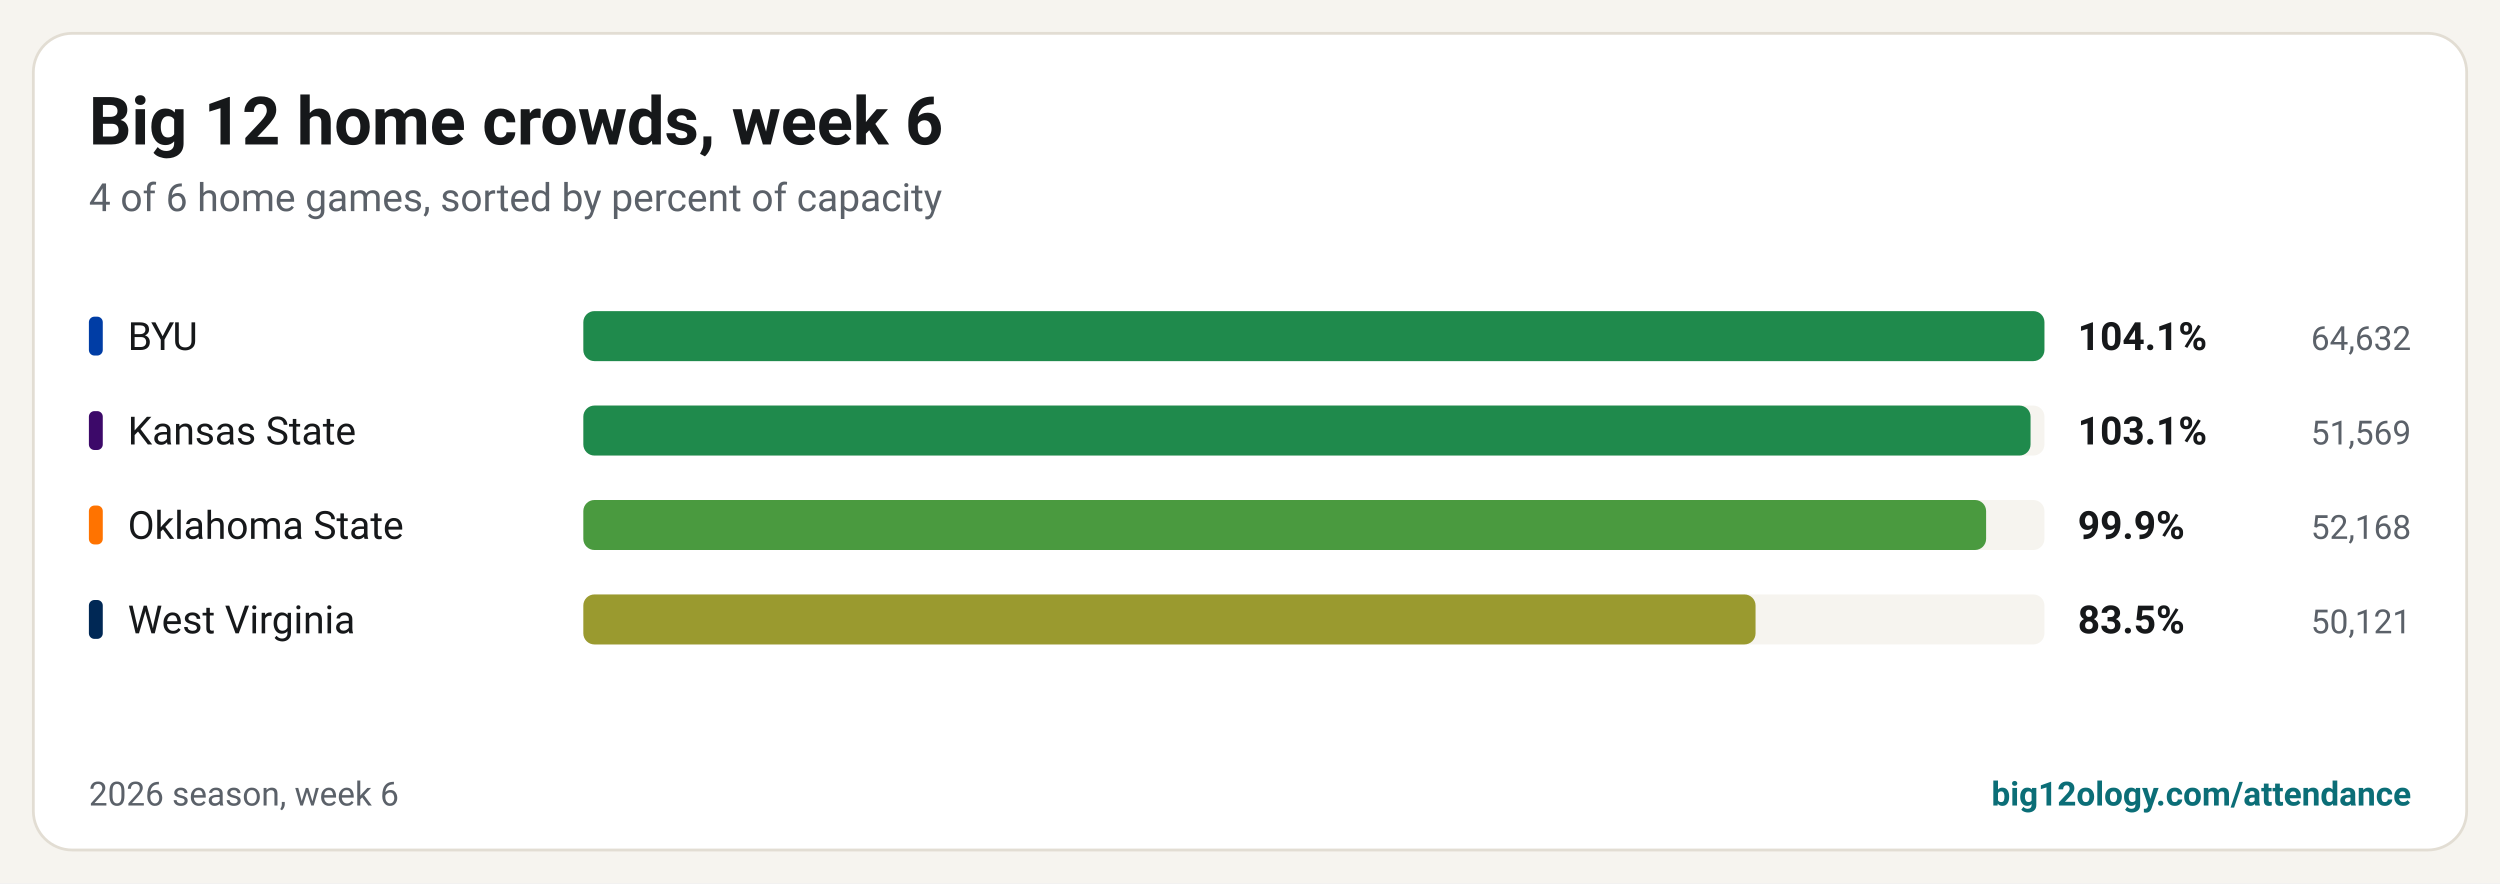
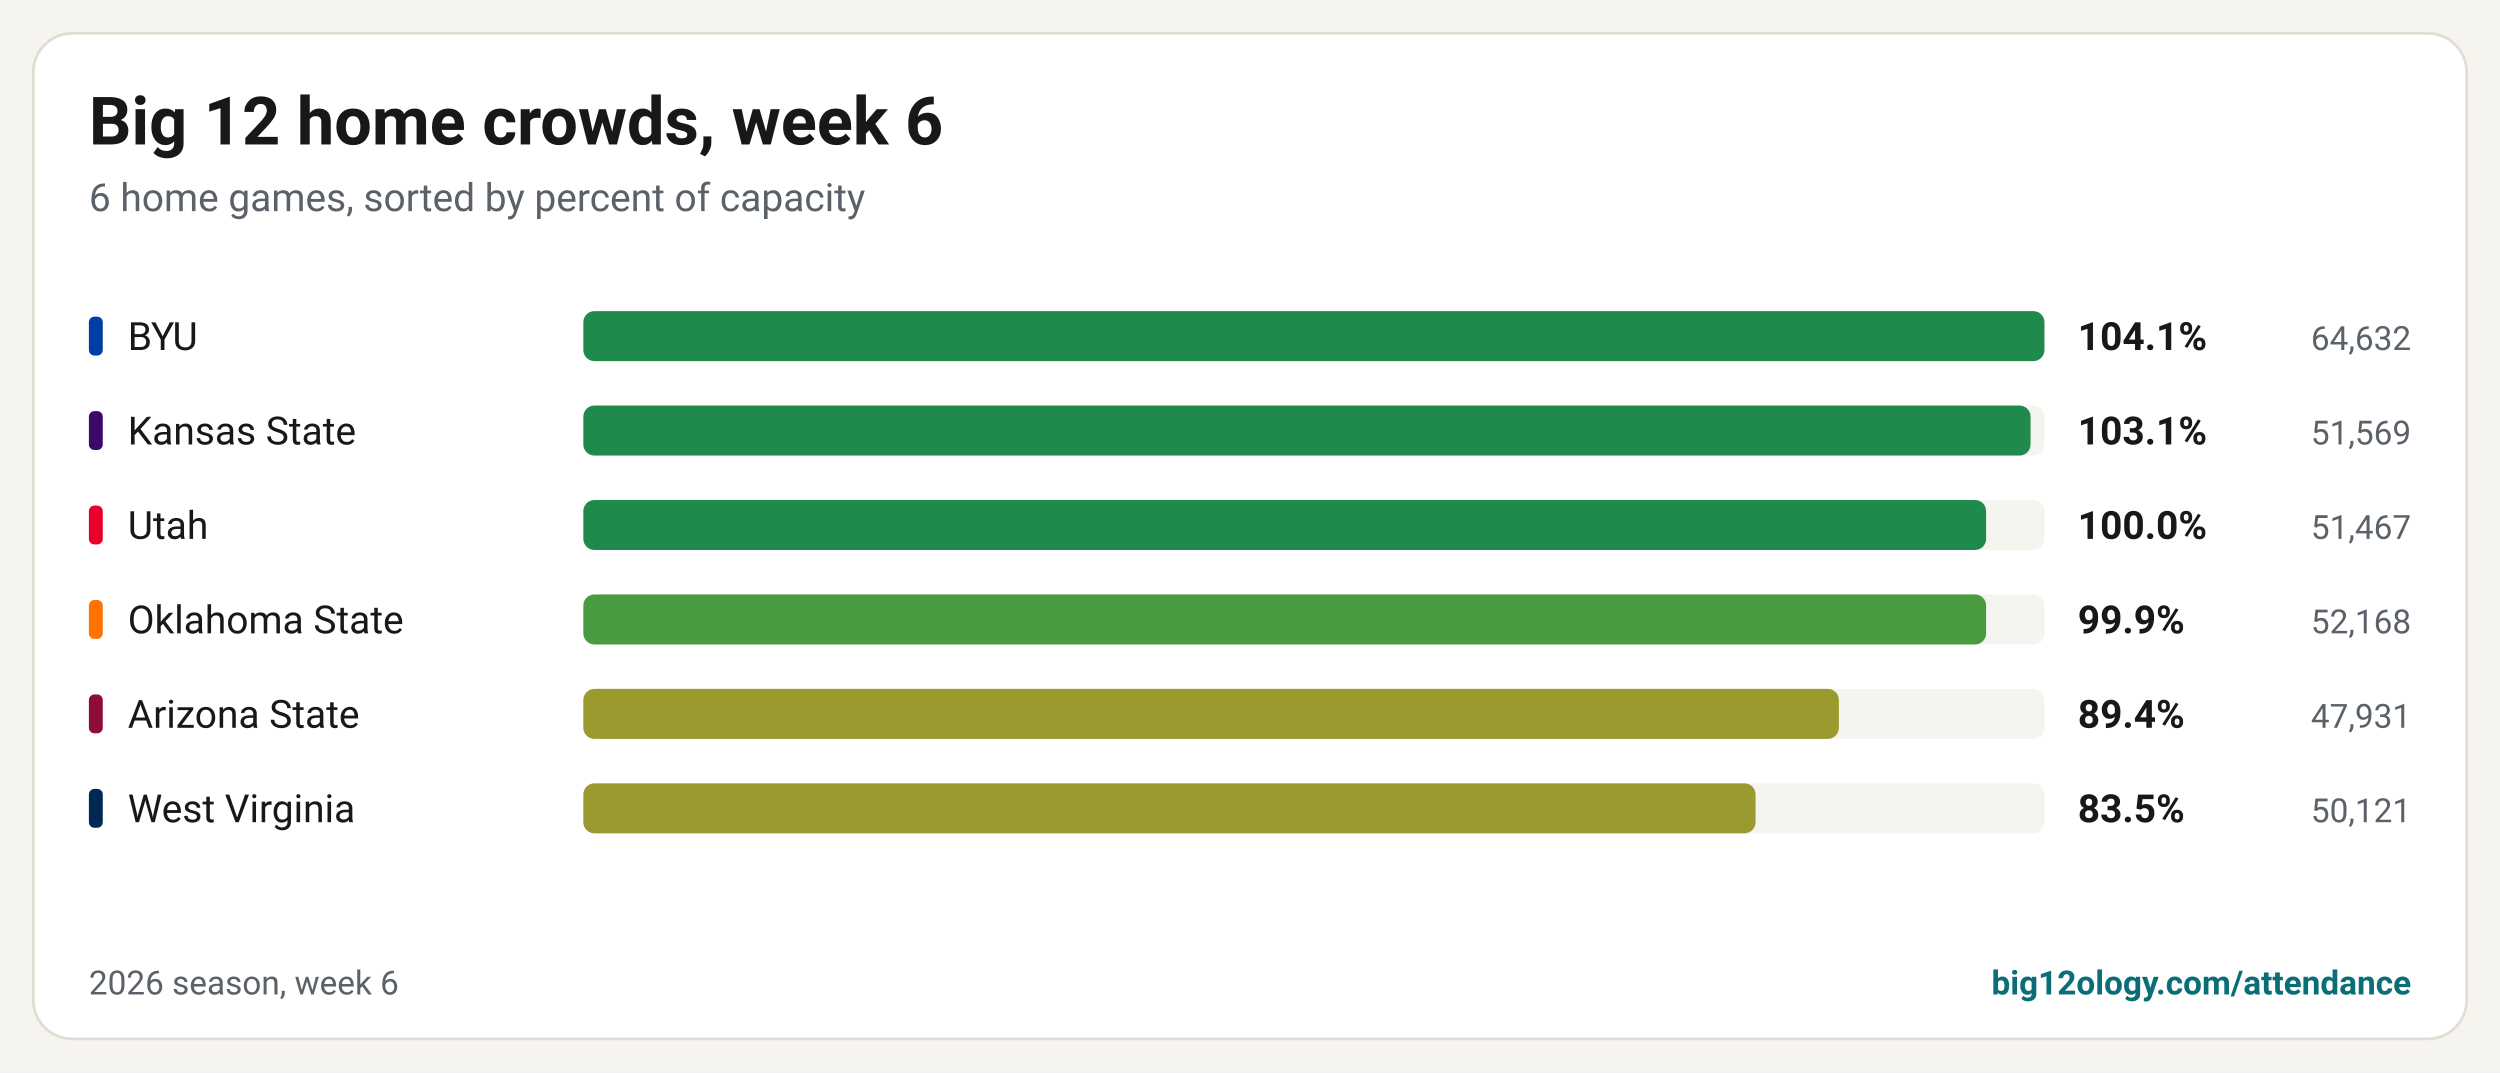
- <svg xmlns="http://www.w3.org/2000/svg" width="900" height="318" viewBox="0 0 900 318" role="img" aria-label="Big 12 home crowds, week 6. 4 of 6 home games, sorted by percent of capacity">
-   <rect width="900" height="318" fill="#f6f4ef" />
-   <rect x="12" y="12" width="876" height="294" rx="14" fill="#ffffff" stroke="#e2ddd3" />
+ <svg xmlns="http://www.w3.org/2000/svg" width="900" height="386" viewBox="0 0 900 386" role="img" aria-label="Big 12 home crowds, week 6. 6 home games, sorted by percent of capacity">
+   <rect width="900" height="386" fill="#f6f4ef" />
+   <rect x="12" y="12" width="876" height="362" rx="14" fill="#ffffff" stroke="#e2ddd3" />
  <text x="32" y="52" font-family="-apple-system, BlinkMacSystemFont, 'Segoe UI', Roboto, Helvetica, Arial, sans-serif" font-size="24" font-weight="700" fill="#16181A">Big 12 home crowds, week 6</text>
-   <text x="32" y="76" font-family="-apple-system, BlinkMacSystemFont, 'Segoe UI', Roboto, Helvetica, Arial, sans-serif" font-size="14" fill="#5b6169">4 of 6 home games, sorted by percent of capacity</text>
+   <text x="32" y="76" font-family="-apple-system, BlinkMacSystemFont, 'Segoe UI', Roboto, Helvetica, Arial, sans-serif" font-size="14" fill="#5b6169">6 home games, sorted by percent of capacity</text>
  <rect x="32" y="114" width="5" height="14" rx="2" fill="#003da5" />
  <text x="46" y="126" font-family="-apple-system, BlinkMacSystemFont, 'Segoe UI', Roboto, Helvetica, Arial, sans-serif" font-size="14" fill="#16181A">BYU</text>
  <rect x="210" y="112" width="526" height="18" rx="4" fill="#f6f4ef" />
  <rect x="210" y="112" width="526" height="18" rx="4" fill="#1f8a4c" />
  <text x="748" y="126" font-family="-apple-system, BlinkMacSystemFont, 'Segoe UI', Roboto, Helvetica, Arial, sans-serif" font-size="14" font-weight="700" fill="#16181A">104.1%</text>
  <text x="868" y="126" font-family="-apple-system, BlinkMacSystemFont, 'Segoe UI', Roboto, Helvetica, Arial, sans-serif" font-size="12" fill="#5b6169" text-anchor="end">64,632</text>
  <rect x="32" y="148" width="5" height="14" rx="2" fill="#3c0969" />
  <text x="46" y="160" font-family="-apple-system, BlinkMacSystemFont, 'Segoe UI', Roboto, Helvetica, Arial, sans-serif" font-size="14" fill="#16181A">Kansas State</text>
  <rect x="210" y="146" width="526" height="18" rx="4" fill="#f6f4ef" />
  <rect x="210" y="146" width="521" height="18" rx="4" fill="#1f8a4c" />
  <text x="748" y="160" font-family="-apple-system, BlinkMacSystemFont, 'Segoe UI', Roboto, Helvetica, Arial, sans-serif" font-size="14" font-weight="700" fill="#16181A">103.1%</text>
  <text x="868" y="160" font-family="-apple-system, BlinkMacSystemFont, 'Segoe UI', Roboto, Helvetica, Arial, sans-serif" font-size="12" fill="#5b6169" text-anchor="end">51,569</text>
-   <rect x="32" y="182" width="5" height="14" rx="2" fill="#ff7300" />
-   <text x="46" y="194" font-family="-apple-system, BlinkMacSystemFont, 'Segoe UI', Roboto, Helvetica, Arial, sans-serif" font-size="14" fill="#16181A">Oklahoma State</text>
+   <rect x="32" y="182" width="5" height="14" rx="2" fill="#ea002a" />
+   <text x="46" y="194" font-family="-apple-system, BlinkMacSystemFont, 'Segoe UI', Roboto, Helvetica, Arial, sans-serif" font-size="14" fill="#16181A">Utah</text>
  <rect x="210" y="180" width="526" height="18" rx="4" fill="#f6f4ef" />
-   <rect x="210" y="180" width="505" height="18" rx="4" fill="#4a9a3f" />
-   <text x="748" y="194" font-family="-apple-system, BlinkMacSystemFont, 'Segoe UI', Roboto, Helvetica, Arial, sans-serif" font-size="14" font-weight="700" fill="#16181A">99.9%</text>
-   <text x="868" y="194" font-family="-apple-system, BlinkMacSystemFont, 'Segoe UI', Roboto, Helvetica, Arial, sans-serif" font-size="12" fill="#5b6169" text-anchor="end">52,168</text>
-   <rect x="32" y="216" width="5" height="14" rx="2" fill="#002855" />
-   <text x="46" y="228" font-family="-apple-system, BlinkMacSystemFont, 'Segoe UI', Roboto, Helvetica, Arial, sans-serif" font-size="14" fill="#16181A">West Virginia</text>
+   <rect x="210" y="180" width="505" height="18" rx="4" fill="#1f8a4c" />
+   <text x="748" y="194" font-family="-apple-system, BlinkMacSystemFont, 'Segoe UI', Roboto, Helvetica, Arial, sans-serif" font-size="14" font-weight="700" fill="#16181A">100.0%</text>
+   <text x="868" y="194" font-family="-apple-system, BlinkMacSystemFont, 'Segoe UI', Roboto, Helvetica, Arial, sans-serif" font-size="12" fill="#5b6169" text-anchor="end">51,467</text>
+   <rect x="32" y="216" width="5" height="14" rx="2" fill="#ff7300" />
+   <text x="46" y="228" font-family="-apple-system, BlinkMacSystemFont, 'Segoe UI', Roboto, Helvetica, Arial, sans-serif" font-size="14" fill="#16181A">Oklahoma State</text>
  <rect x="210" y="214" width="526" height="18" rx="4" fill="#f6f4ef" />
-   <rect x="210" y="214" width="422" height="18" rx="4" fill="#9a9a2f" />
-   <text x="748" y="228" font-family="-apple-system, BlinkMacSystemFont, 'Segoe UI', Roboto, Helvetica, Arial, sans-serif" font-size="14" font-weight="700" fill="#16181A">83.5%</text>
-   <text x="868" y="228" font-family="-apple-system, BlinkMacSystemFont, 'Segoe UI', Roboto, Helvetica, Arial, sans-serif" font-size="12" fill="#5b6169" text-anchor="end">50,121</text>
-   <text x="32" y="290" font-family="-apple-system, BlinkMacSystemFont, 'Segoe UI', Roboto, Helvetica, Arial, sans-serif" font-size="12" fill="#5b6169">2026 season, week 6</text>
-   <text x="868" y="290" font-family="-apple-system, BlinkMacSystemFont, 'Segoe UI', Roboto, Helvetica, Arial, sans-serif" font-size="12" fill="#0B6E77" text-anchor="end" font-weight="600">big12ology.com/attendance</text>
+   <rect x="210" y="214" width="505" height="18" rx="4" fill="#4a9a3f" />
+   <text x="748" y="228" font-family="-apple-system, BlinkMacSystemFont, 'Segoe UI', Roboto, Helvetica, Arial, sans-serif" font-size="14" font-weight="700" fill="#16181A">99.9%</text>
+   <text x="868" y="228" font-family="-apple-system, BlinkMacSystemFont, 'Segoe UI', Roboto, Helvetica, Arial, sans-serif" font-size="12" fill="#5b6169" text-anchor="end">52,168</text>
+   <rect x="32" y="250" width="5" height="14" rx="2" fill="#8e0c3a" />
+   <text x="46" y="262" font-family="-apple-system, BlinkMacSystemFont, 'Segoe UI', Roboto, Helvetica, Arial, sans-serif" font-size="14" fill="#16181A">Arizona State</text>
+   <rect x="210" y="248" width="526" height="18" rx="4" fill="#f6f4ef" />
+   <rect x="210" y="248" width="452" height="18" rx="4" fill="#9a9a2f" />
+   <text x="748" y="262" font-family="-apple-system, BlinkMacSystemFont, 'Segoe UI', Roboto, Helvetica, Arial, sans-serif" font-size="14" font-weight="700" fill="#16181A">89.4%</text>
+   <text x="868" y="262" font-family="-apple-system, BlinkMacSystemFont, 'Segoe UI', Roboto, Helvetica, Arial, sans-serif" font-size="12" fill="#5b6169" text-anchor="end">47,931</text>
+   <rect x="32" y="284" width="5" height="14" rx="2" fill="#002855" />
+   <text x="46" y="296" font-family="-apple-system, BlinkMacSystemFont, 'Segoe UI', Roboto, Helvetica, Arial, sans-serif" font-size="14" fill="#16181A">West Virginia</text>
+   <rect x="210" y="282" width="526" height="18" rx="4" fill="#f6f4ef" />
+   <rect x="210" y="282" width="422" height="18" rx="4" fill="#9a9a2f" />
+   <text x="748" y="296" font-family="-apple-system, BlinkMacSystemFont, 'Segoe UI', Roboto, Helvetica, Arial, sans-serif" font-size="14" font-weight="700" fill="#16181A">83.5%</text>
+   <text x="868" y="296" font-family="-apple-system, BlinkMacSystemFont, 'Segoe UI', Roboto, Helvetica, Arial, sans-serif" font-size="12" fill="#5b6169" text-anchor="end">50,121</text>
+   <text x="32" y="358" font-family="-apple-system, BlinkMacSystemFont, 'Segoe UI', Roboto, Helvetica, Arial, sans-serif" font-size="12" fill="#5b6169">2026 season, week 6</text>
+   <text x="868" y="358" font-family="-apple-system, BlinkMacSystemFont, 'Segoe UI', Roboto, Helvetica, Arial, sans-serif" font-size="12" fill="#0B6E77" text-anchor="end" font-weight="600">big12ology.com/attendance</text>
</svg>
